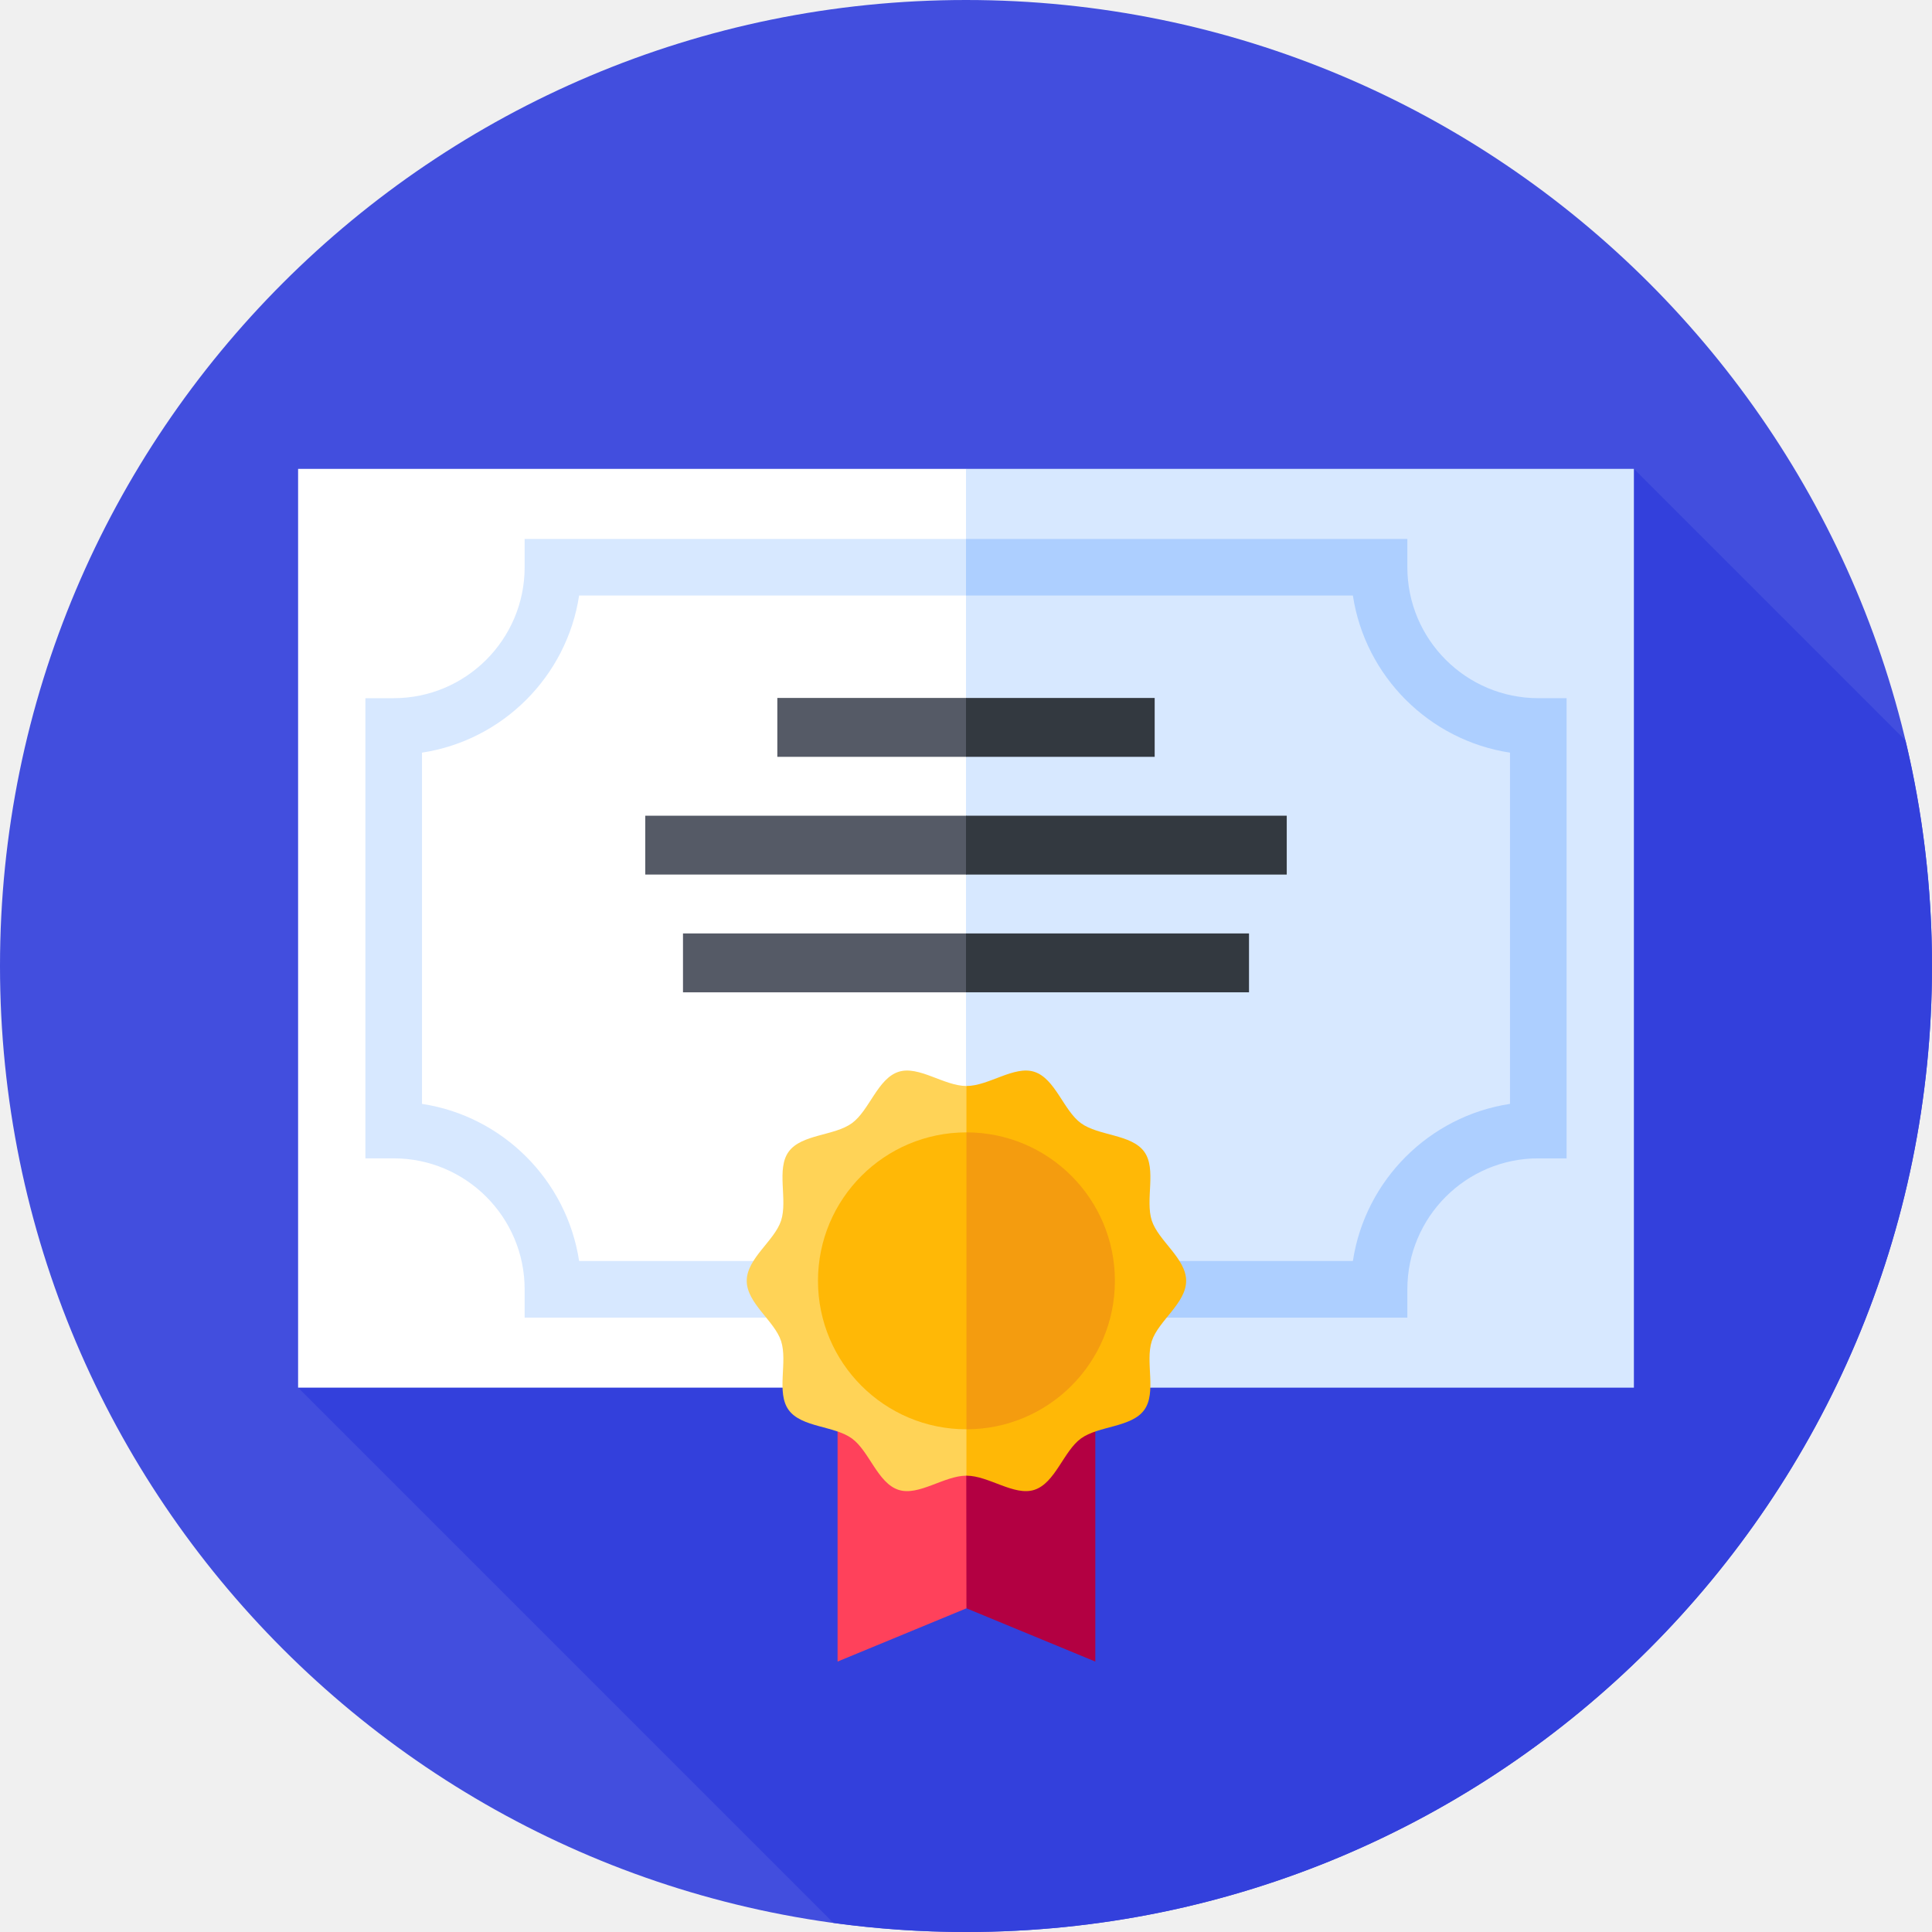
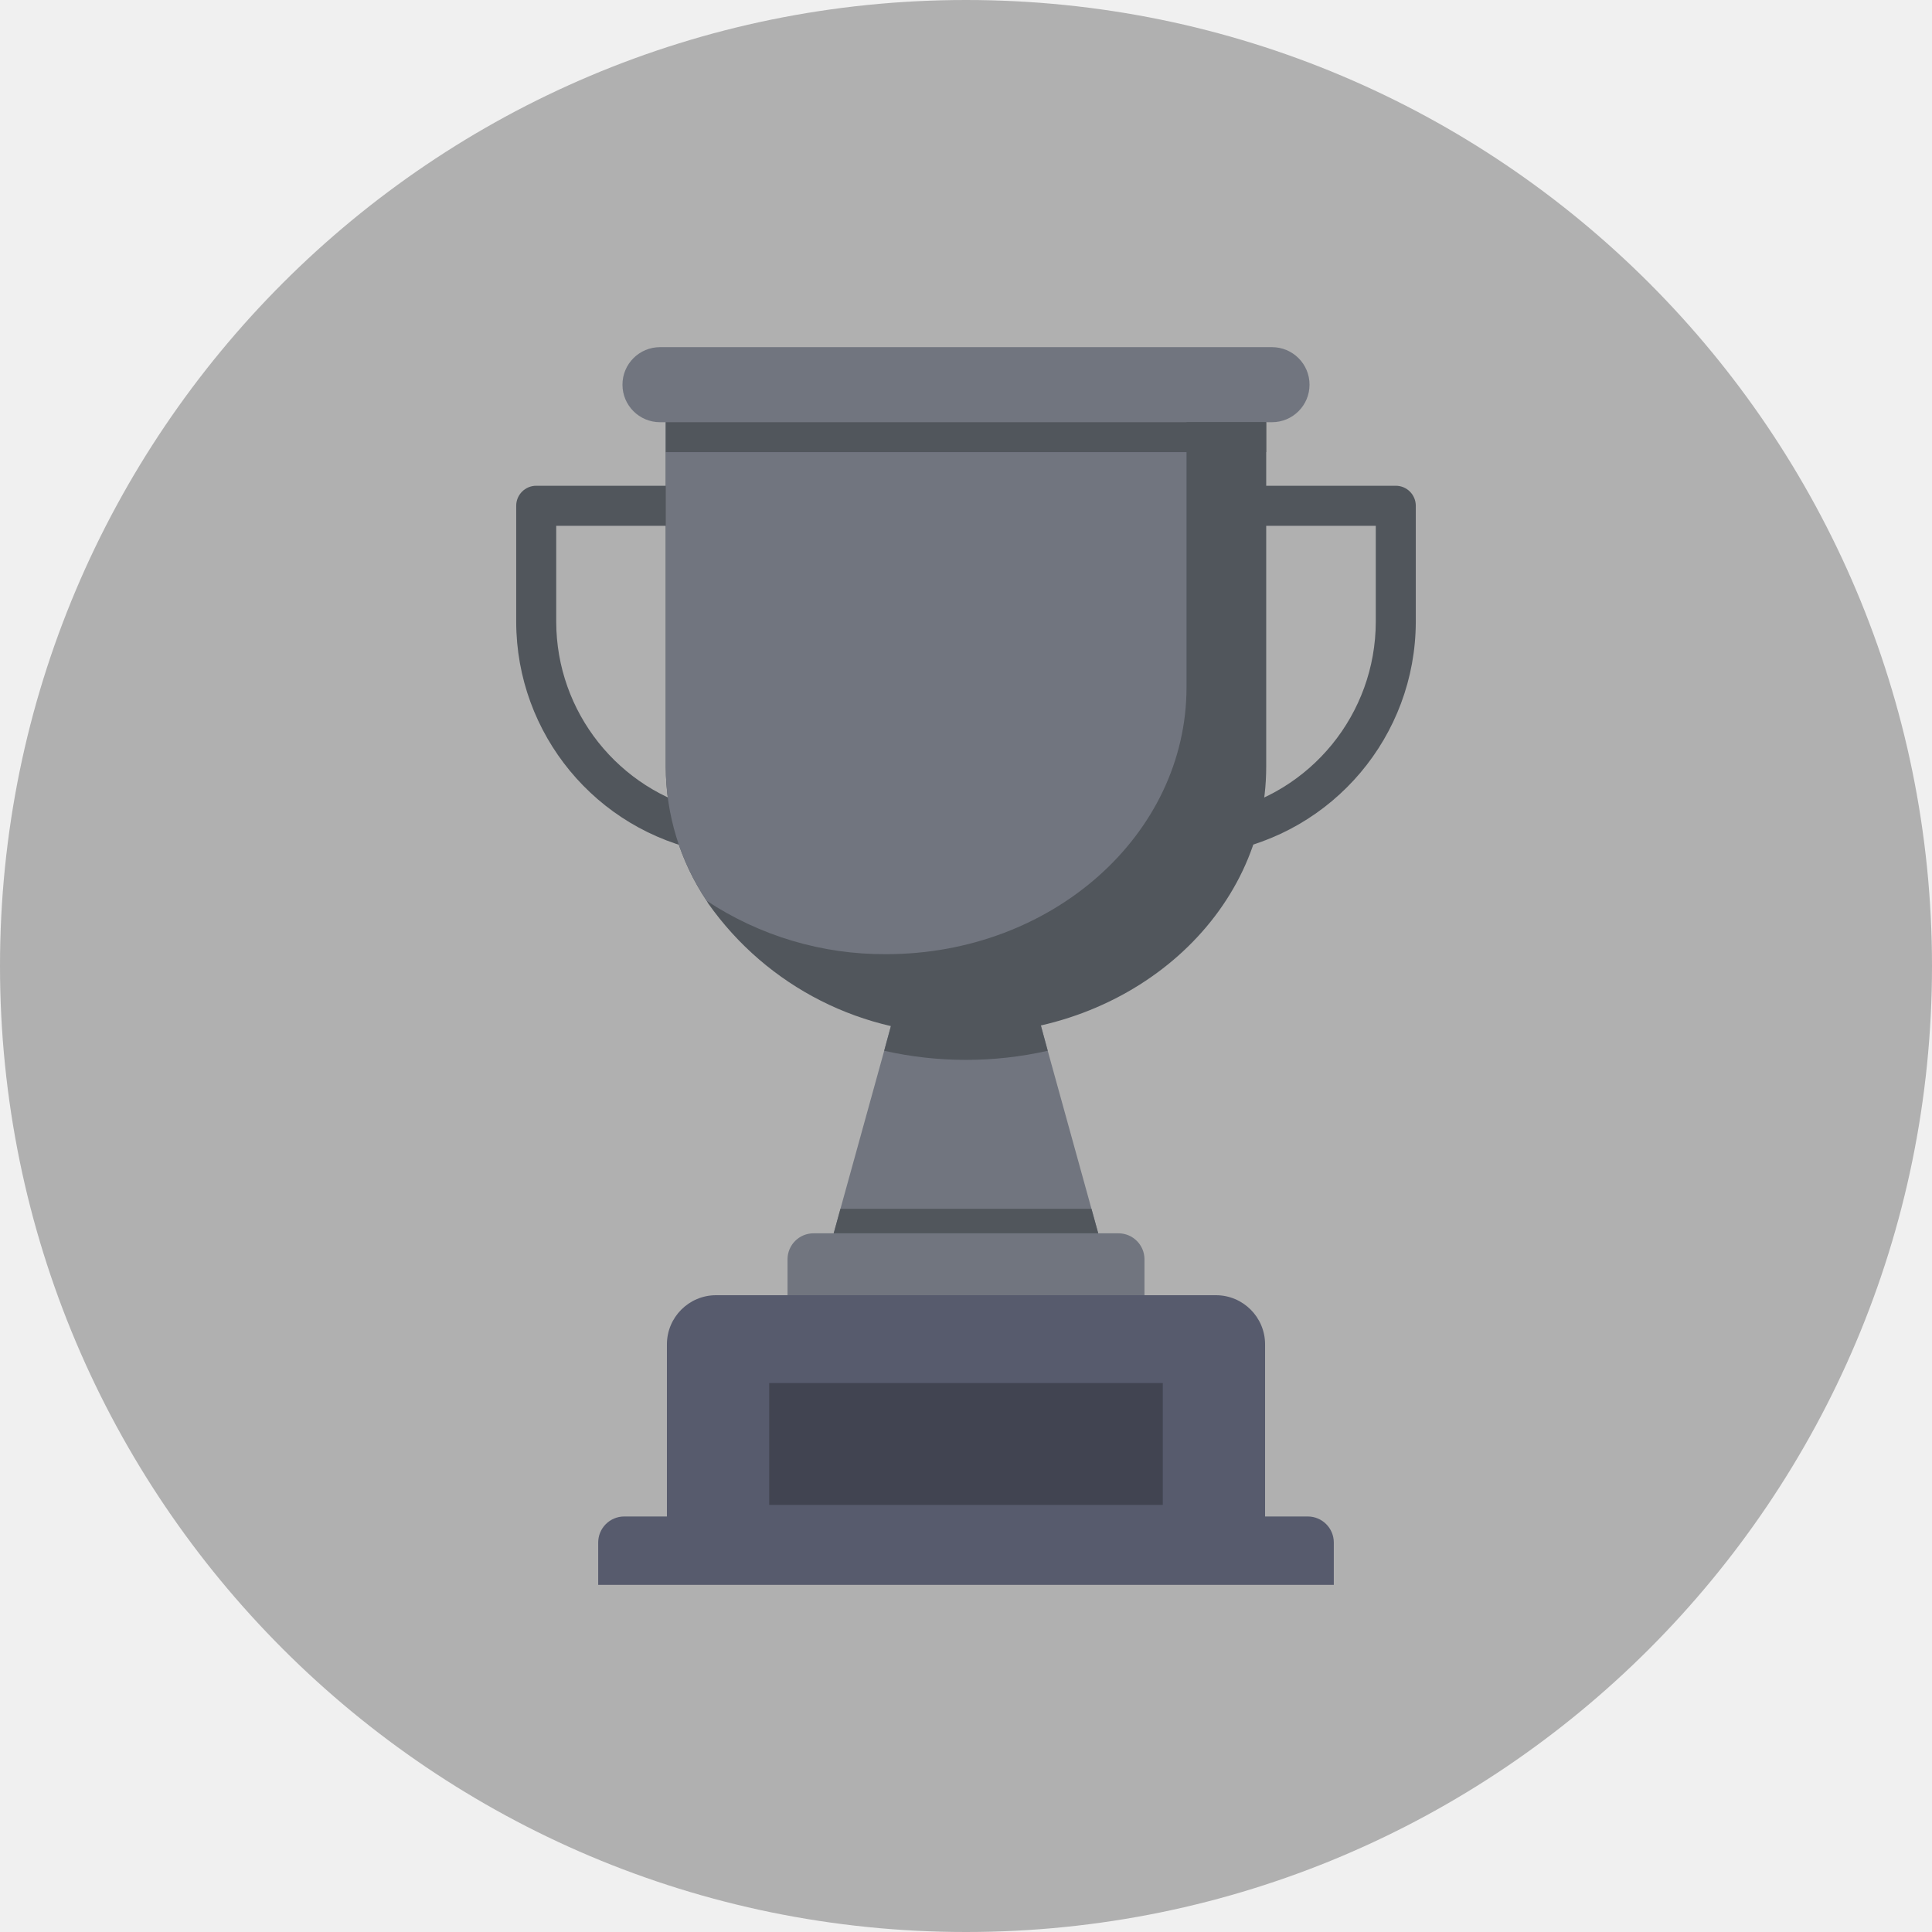
- <svg xmlns="http://www.w3.org/2000/svg" id="Capa_1" enable-background="new 0 0 512 512" height="512" viewBox="0 0 512 512" width="512">
-   <g>
-     <g>
-       <g>
-         <g>
-           <g>
-             <g>
-               <g>
-                 <g>
-                   <g>
-                     <g>
-                       <g>
-                         <g>
-                           <g>
-                             <circle cx="256" cy="256" fill="#424ede" r="256" />
-                           </g>
-                         </g>
-                       </g>
-                     </g>
-                   </g>
-                 </g>
-               </g>
-             </g>
-           </g>
-         </g>
-       </g>
+ <svg xmlns="http://www.w3.org/2000/svg" height="512" viewBox="0 0 128 128" width="512">
+   <g id="Circle_Grid" data-name="Circle Grid">
+     <circle cx="64" cy="64" fill="#b0b0b0" r="64" />
+   </g>
+   <g id="icon">
+     <path d="m74.763 88.956h-21.531l.863-3.14 1.139-4.106.448-1.622 2.898-10.472.449-1.673h.017l.621-2.295h8.661l.621 2.295h.017l.449 1.673 2.898 10.472.448 1.622 1.139 4.106z" fill="#71757F" />
+     <g fill="#51565C">
+       <path d="m46.791 53.718a12.885 12.885 0 0 1 -9.94-12.518v-6.365h9.94v-2.652h-11.266a1.326 1.326 0 0 0 -1.325 1.326v7.691a15.542 15.542 0 0 0 12.591 15.233z" />
+       <path d="m92.475 32.183h-11.6v2.652h10.274v6.365a12.894 12.894 0 0 1 -10.271 12.6v2.681a15.536 15.536 0 0 0 12.922-15.281v-7.691a1.326 1.326 0 0 0 -1.325-1.326z" />
+       <path d="m69.415 69.616a24.6 24.6 0 0 1 -10.835 0l1.087-3.968h8.661z" />
+       <path d="m83.889 25.486v25.326c0 9.764-8.9 17.683-19.892 17.683a20.4 20.4 0 0 1 -17.079-8.643 1.551 1.551 0 0 1 -.1-.173 15.983 15.983 0 0 1 -2.709-8.867v-25.326z" />
    </g>
-     <path d="m79 367.744 141.842 141.842c11.496 1.579 23.229 2.414 35.158 2.414 141.385 0 256-114.615 256-256 0-20.587-2.446-40.599-7.035-59.78l-71.965-71.965z" fill="#3340dc" />
-     <g>
-       <path d="m256.117 367.744h-177.117v-243.489h177l91.461 125.818z" fill="#fff" />
-       <path d="m256 124.255h177v243.489h-177z" fill="#d7e8ff" />
-       <g>
-         <path d="m256 200.568h-50v-15.6h50l6.825 7.8z" fill="#555a66" />
-         <path d="m256 184.968h50v15.601h-50z" fill="#333940" />
-       </g>
-       <g>
-         <path d="m256 231.77h-85v-15.601h85l11.603 7.801z" fill="#555a66" />
-         <path d="m256 216.169h85v15.601h-85z" fill="#333940" />
-       </g>
-       <g>
-         <path d="m256 262.972h-75v-15.601h75l10.238 7.801z" fill="#555a66" />
-         <path d="m256 247.371h75v15.601h-75z" fill="#333940" />
-       </g>
-       <path d="m256 349.178v-15h-102.529c-3.255-21.413-20.225-38.383-41.638-41.638v-93.081c21.413-3.255 38.383-20.225 41.638-41.638h102.529v-15h-116.964v7.5c0 19.135-15.568 34.703-34.703 34.703h-7.5v121.951h7.5c19.135 0 34.703 15.568 34.703 34.703v7.5z" fill="#d7e8ff" />
-       <path d="m372.963 150.321v-7.5h-116.963v15h102.528c3.255 21.413 20.225 38.383 41.638 41.638v93.081c-21.413 3.255-38.383 20.225-41.638 41.638h-102.528v15h116.963v-7.5c0-19.135 15.568-34.703 34.703-34.703h7.5v-121.951h-7.5c-19.135 0-34.703-15.568-34.703-34.703z" fill="#adcfff" />
-       <path d="m290.27 440.332-34.153-14.111-17.849-51.729 17.732-45.355h34.27z" fill="#b30042" />
-       <path d="m256.117 426.221-34.153 14.111v-111.195h34.036z" fill="#ff415b" />
-       <g>
-         <path d="m256.117 391.069c-5.926 0-12.65 5.492-17.997 3.756-5.542-1.799-7.74-10.255-12.352-13.612-4.659-3.391-13.368-2.892-16.759-7.55-3.357-4.613-.214-12.725-2.013-18.267-1.736-5.347-9.105-10.036-9.105-15.961 0-5.926 7.369-10.615 9.105-15.962 1.799-5.542-1.344-13.654 2.013-18.267 3.391-4.659 12.1-4.16 16.759-7.55 4.613-3.357 6.811-11.813 12.352-13.612 5.347-1.736 12.071 3.756 17.997 3.756l19.001 51.635z" fill="#ffd357" />
-         <path d="m273.535 339.434-17.418 39.344c-21.729 0-39.344-17.615-39.344-39.344s17.615-39.344 39.344-39.344z" fill="#ffb806" />
-       </g>
-       <g>
-         <path d="m314.343 339.434c0 5.926-7.369 10.615-9.105 15.962-1.799 5.542 1.344 13.654-2.013 18.267-3.391 4.659-12.1 4.16-16.759 7.55-4.613 3.357-6.811 11.813-12.352 13.612-5.347 1.736-12.071-3.756-17.997-3.756v-103.27c5.926 0 12.65-5.492 17.997-3.756 5.542 1.799 7.74 10.255 12.352 13.612 4.659 3.391 13.368 2.892 16.759 7.55 3.357 4.613.214 12.725 2.013 18.267 1.737 5.348 9.105 10.037 9.105 15.962z" fill="#ffb806" />
-         <path d="m295.46 339.434c0 21.729-17.615 39.344-39.344 39.344v-78.687c21.73 0 39.344 17.614 39.344 39.343z" fill="#f49c0f" />
-       </g>
-     </g>
+     <path d="m78.61 25.486v20.047c0 9.764-8.9 17.683-19.892 17.683a21.313 21.313 0 0 1 -11.9-3.537 15.983 15.983 0 0 1 -2.709-8.867v-25.326z" fill="#71757F" />
+     <path d="m80.557 85.811h-33.114a3.258 3.258 0 0 0 -3.258 3.258v12.624h39.63v-12.624a3.258 3.258 0 0 0 -3.258-3.258z" fill="#575b6d" />
+     <path d="m50.961 91.63h26.077v8.075h-26.077z" fill="#414451" />
+     <rect fill="#71757F" height="4.972" rx="2.486" width="45.52" x="41.24" y="23" />
+     <path d="m44.113 27.972h39.775v1.982h-39.775z" fill="#51565C" />
+     <path d="m53.9 81.71h20.2a1.725 1.725 0 0 1 1.725 1.725v2.376a0 0 0 0 1 0 0h-23.65a0 0 0 0 1 0 0v-2.376a1.725 1.725 0 0 1 1.725-1.725z" fill="#71757F" />
+     <path d="m72.761 81.71h-17.527l.448-1.622h16.631z" fill="#51565C" />
+     <path d="m41.357 100.471h45.286a1.725 1.725 0 0 1 1.725 1.725v2.804a0 0 0 0 1 0 0h-48.736a0 0 0 0 1 0 0v-2.8a1.725 1.725 0 0 1 1.725-1.729z" fill="#575b6d" />
  </g>
</svg>
